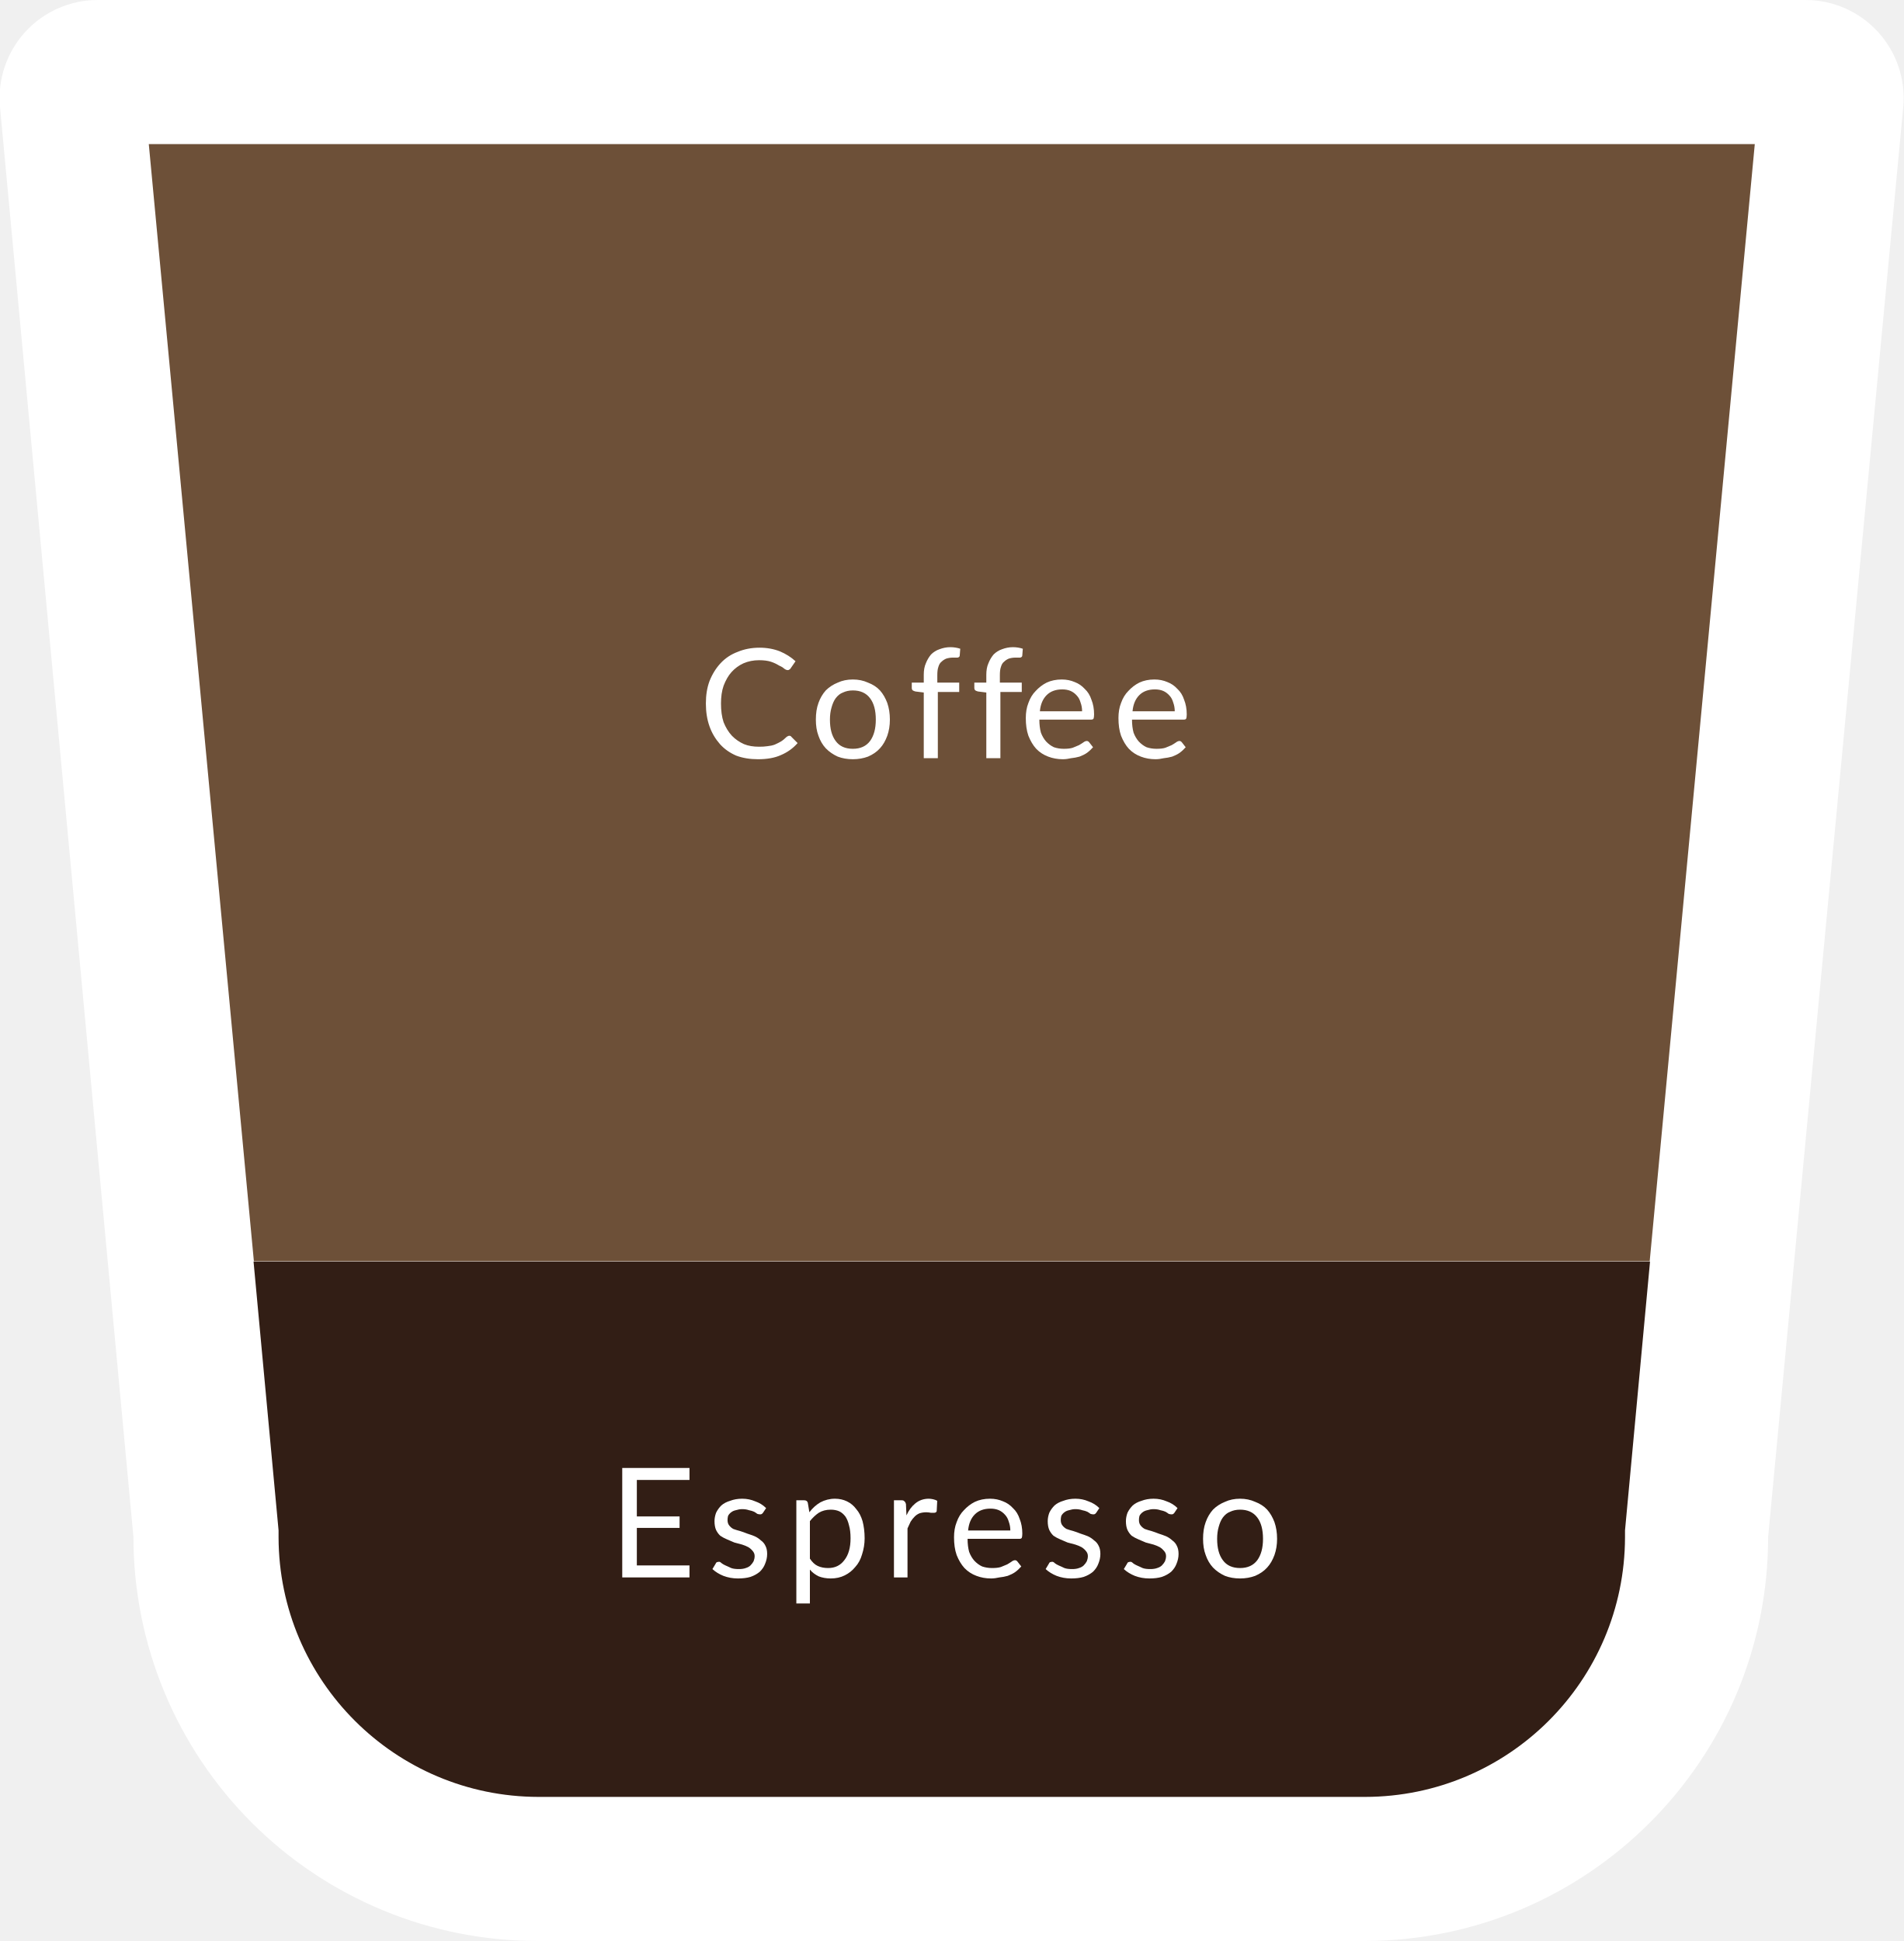
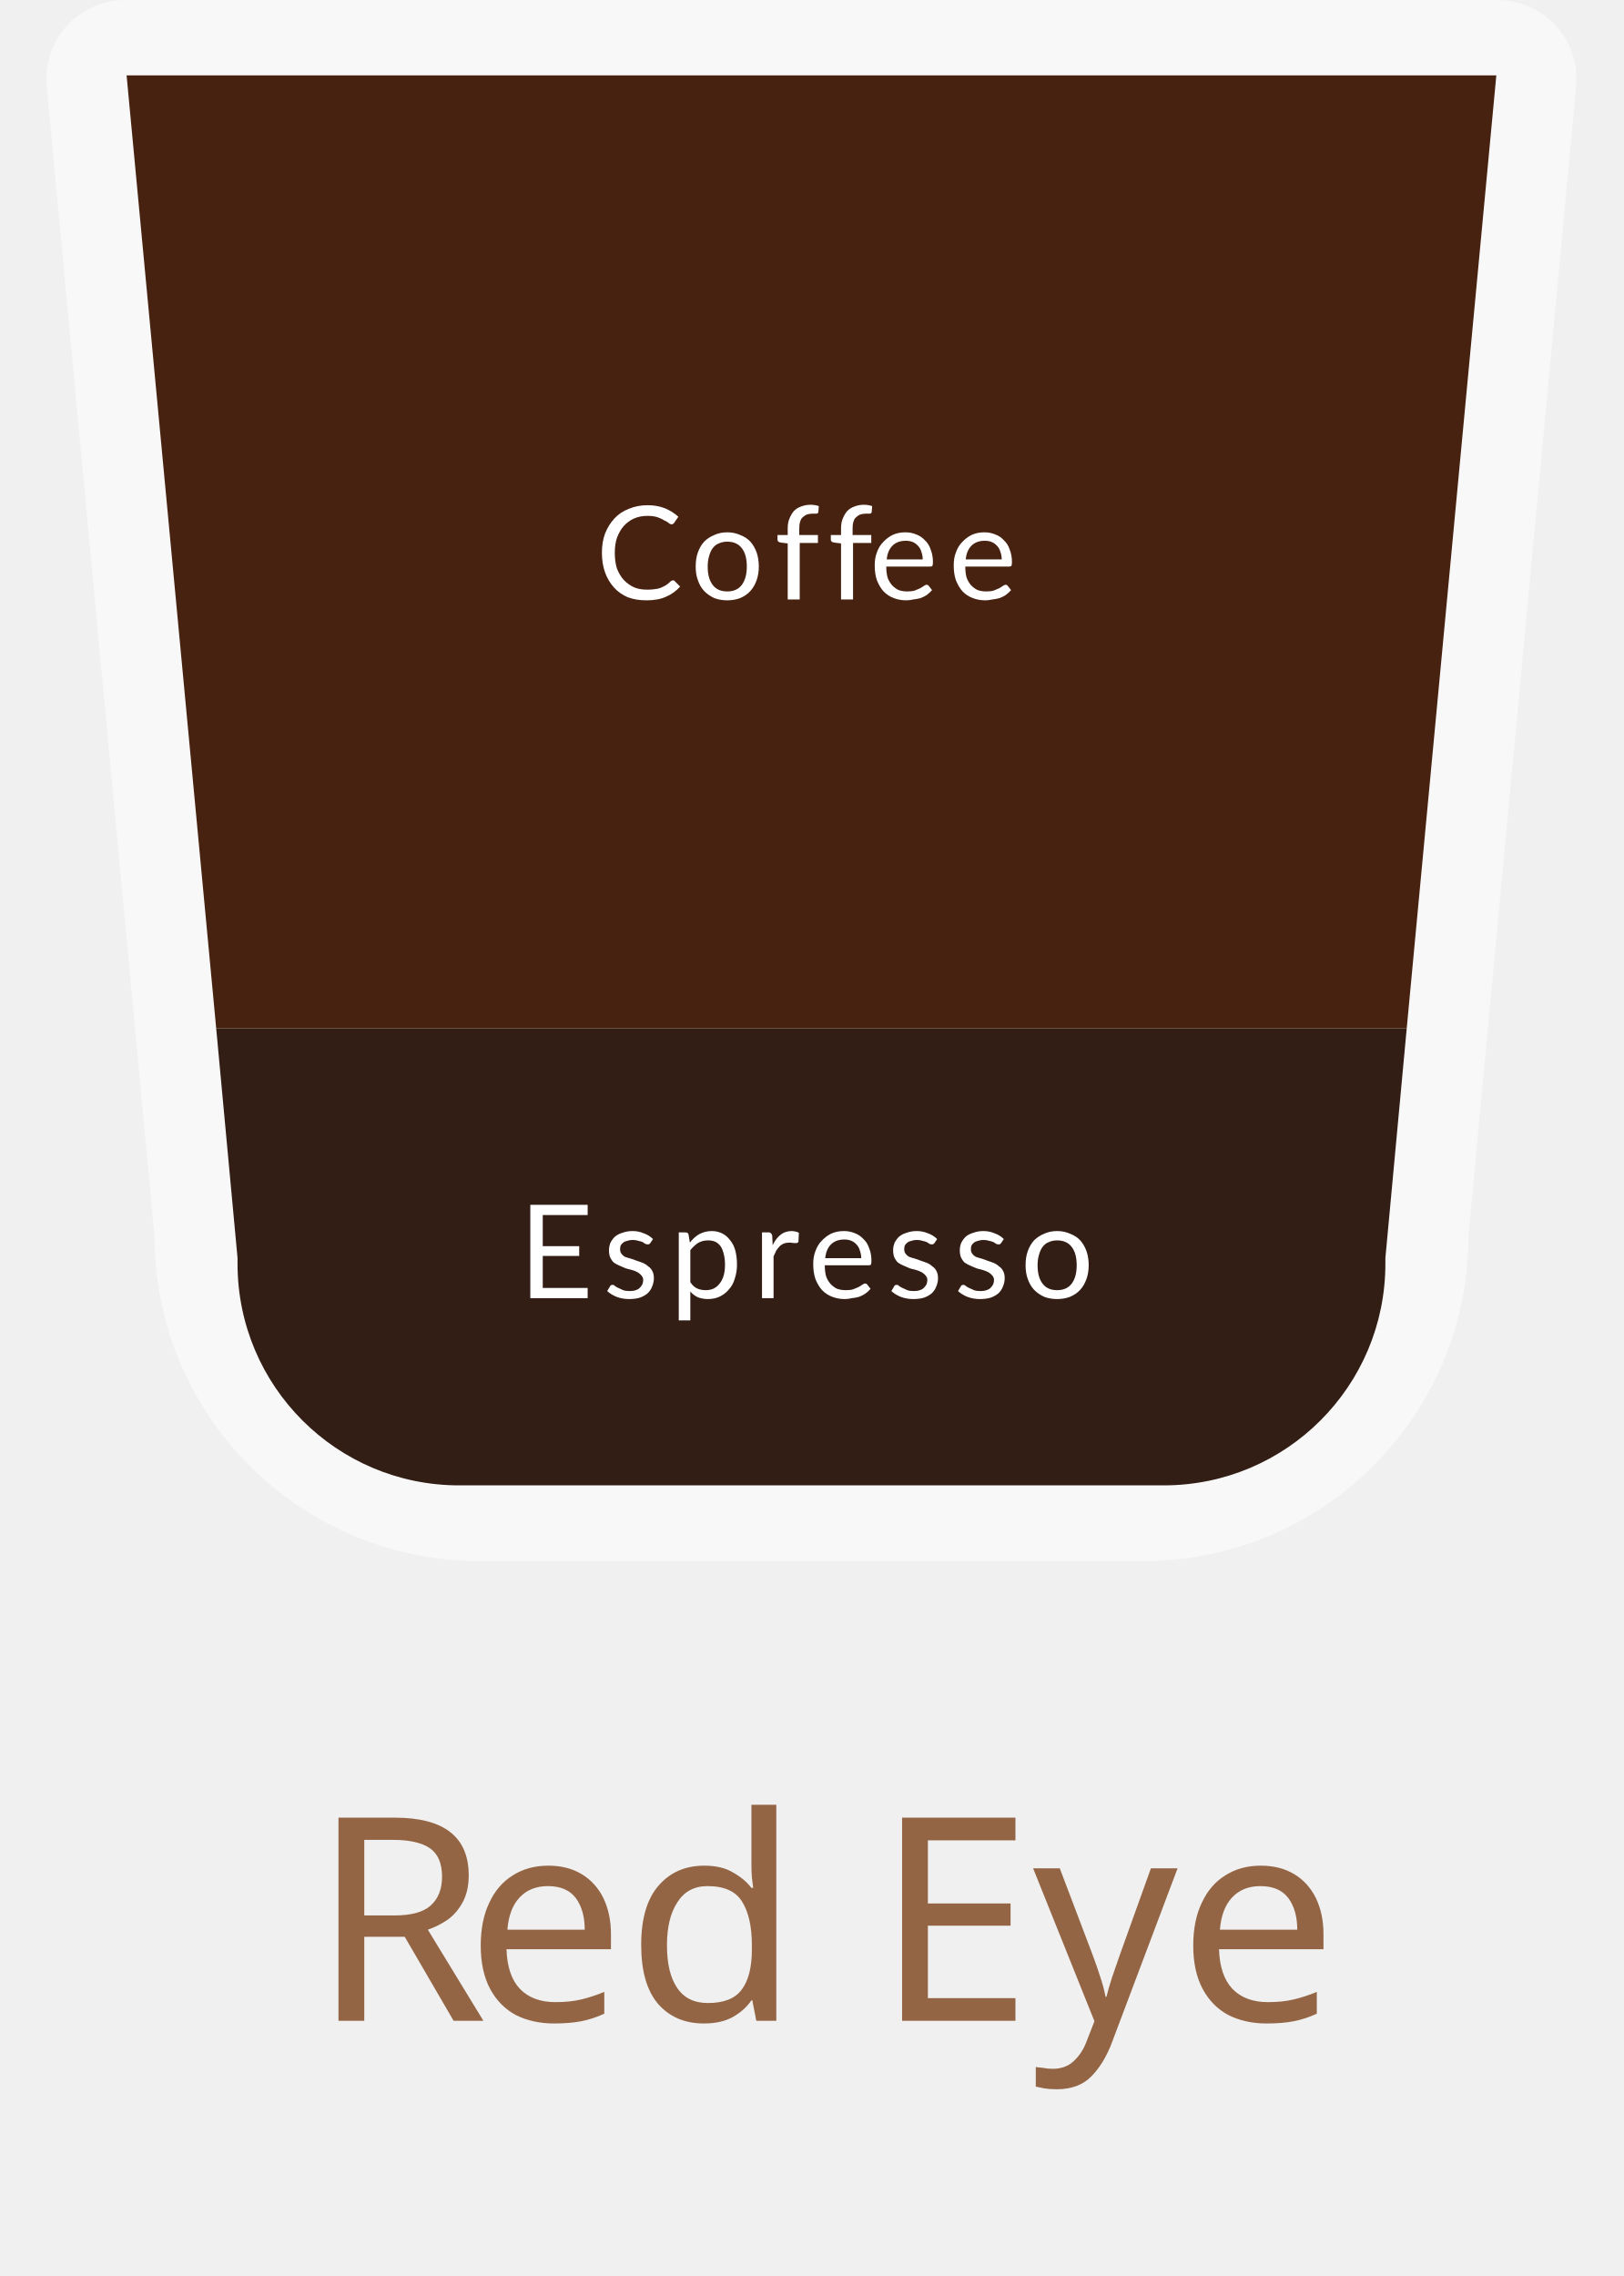
- <svg xmlns="http://www.w3.org/2000/svg" viewBox="0 0 57.06 58.19">
+ <svg xmlns="http://www.w3.org/2000/svg" id="OBJECTS" viewBox="0 0 57.06 80">
  <defs>
-     <style>.cls-1,.cls-3,.cls-8{fill:#fff;}.cls-2{fill:#321e15;}.cls-3,.cls-8{font-size:4.57px;font-family:Lato-Regular, Lato;}.cls-3{letter-spacing:0.07em;}.cls-4{letter-spacing:0.08em;}.cls-5{letter-spacing:0.06em;}.cls-6{letter-spacing:0.08em;}.cls-7{fill:#6d5038;}.cls-8{letter-spacing:0.07em;}.cls-9{letter-spacing:0.06em;}</style>
+     <style>.cls-1,.cls-2,.cls-4,.cls-9{fill:#fff;}.cls-1{opacity:0.5;}.cls-3{fill:#321e15;}.cls-4,.cls-9{font-size:4.57px;font-family:Lato-Regular, Lato;}.cls-4{letter-spacing:0.07em;}.cls-5{letter-spacing:0.08em;}.cls-6{letter-spacing:0.06em;}.cls-7{letter-spacing:0.08em;}.cls-8{fill:#472210;}.cls-9{letter-spacing:0.07em;}.cls-10{letter-spacing:0.06em;}.cls-11{font-size:10px;fill:#936544;font-family:TrebuchetMS, Trebuchet MS;}.cls-12{letter-spacing:-0.04em;}</style>
  </defs>
-   <g id="OBJECTS">
-     <path class="cls-1" d="M40.92,58.19H16.14A12.11,12.11,0,0,1,4,46.08L0,3.21A2.94,2.94,0,0,1,2.94,0H54.12a2.94,2.94,0,0,1,2.93,3.21L53,46.08A12.11,12.11,0,0,1,40.92,58.19Z" />
-     <path class="cls-1" d="M52.6,4.32l-3.14,33.5-.75,8.06v.21a7.8,7.8,0,0,1-7.79,7.78H16.14a7.8,7.8,0,0,1-7.79-7.78v-.21L7.6,37.82,4.46,4.32Z" />
-     <path class="cls-2" d="M49.46,37.82l-.75,8.06v.21a7.8,7.8,0,0,1-7.79,7.78H16.14a7.8,7.8,0,0,1-7.79-7.78v-.21L7.6,37.82Z" />
-     <text class="cls-3" transform="translate(18.23 47.29)">E<tspan class="cls-4" x="2.97" y="0">sp</tspan>
-       <tspan class="cls-5" x="8.24" y="0">r</tspan>
-       <tspan class="cls-6" x="10.18" y="0">esso</tspan>
-     </text>
-     <polygon class="cls-7" points="52.6 4.32 49.45 37.81 7.61 37.81 4.46 4.32 52.6 4.32" />
-     <text class="cls-8" transform="translate(20.94 22.73)">Co<tspan class="cls-9" x="6.28" y="0">ff</tspan>
-       <tspan class="cls-6" x="9.62" y="0">ee</tspan>
-     </text>
-   </g>
+   <path class="cls-1" d="M55.41,3,51.62,43.45A11.42,11.42,0,0,1,40.2,54.87H16.85A11.42,11.42,0,0,1,5.43,43.45L1.64,3A2.77,2.77,0,0,1,4.4,0H52.66A2.77,2.77,0,0,1,55.41,3Z" />
+   <path class="cls-2" d="M52.6,2.66,49.45,36.15l-.75,8.07v.2a7.79,7.79,0,0,1-7.78,7.79H16.14a7.79,7.79,0,0,1-7.79-7.79v-.2L7.6,36.15,4.45,2.66Z" />
+   <path class="cls-3" d="M49.45,36.15l-.75,8.07v.2a7.79,7.79,0,0,1-7.78,7.79H16.14a7.79,7.79,0,0,1-7.79-7.79v-.2L7.6,36.15Z" />
+   <text class="cls-4" transform="translate(18.22 45.63)">E<tspan class="cls-5" x="2.97" y="0">sp</tspan>
+     <tspan class="cls-6" x="8.24" y="0">r</tspan>
+     <tspan class="cls-7" x="10.18" y="0">esso</tspan>
+   </text>
+   <polygon class="cls-8" points="52.6 2.65 49.45 36.15 7.6 36.15 4.45 2.65 52.6 2.65" />
+   <text class="cls-9" transform="translate(20.94 21.07)">Co<tspan class="cls-10" x="6.28" y="0">ff</tspan>
+     <tspan class="cls-7" x="9.62" y="0">ee</tspan>
+   </text>
+   <text class="cls-11" transform="translate(10.93 71.03)">
+     <tspan class="cls-12">R</tspan>
+     <tspan x="5.42" y="0">ed Eye</tspan>
+   </text>
</svg>
